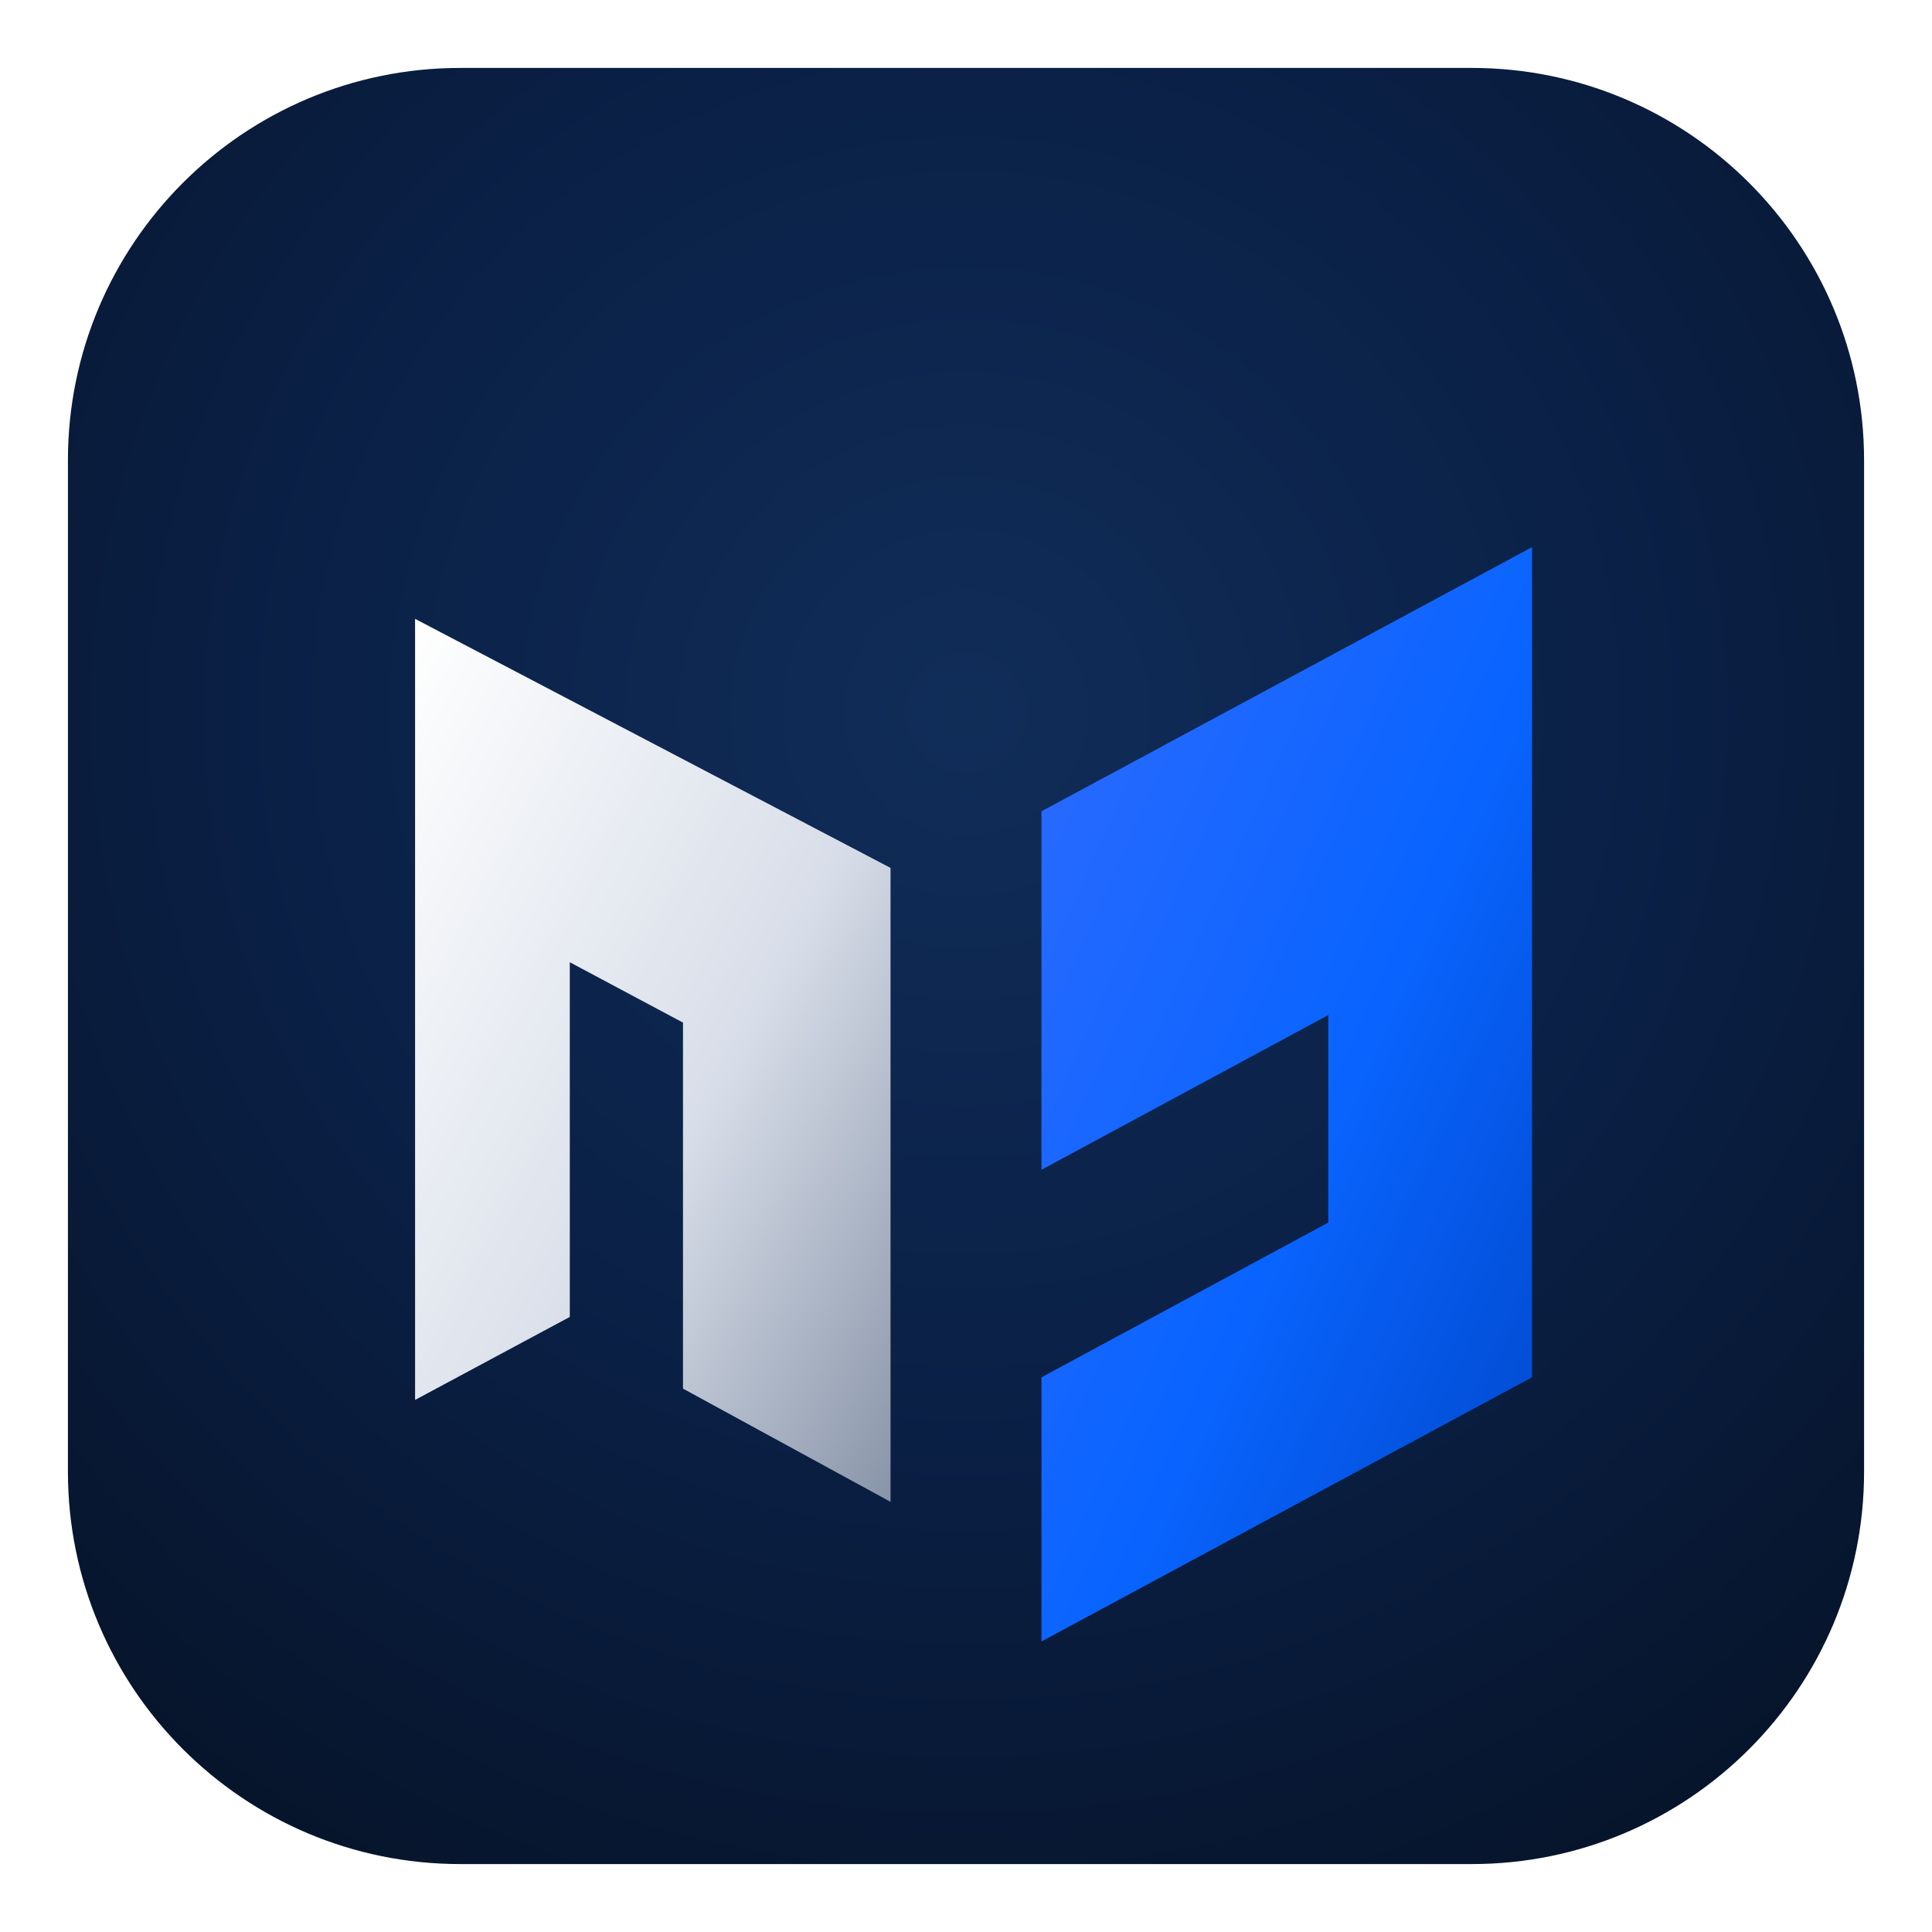
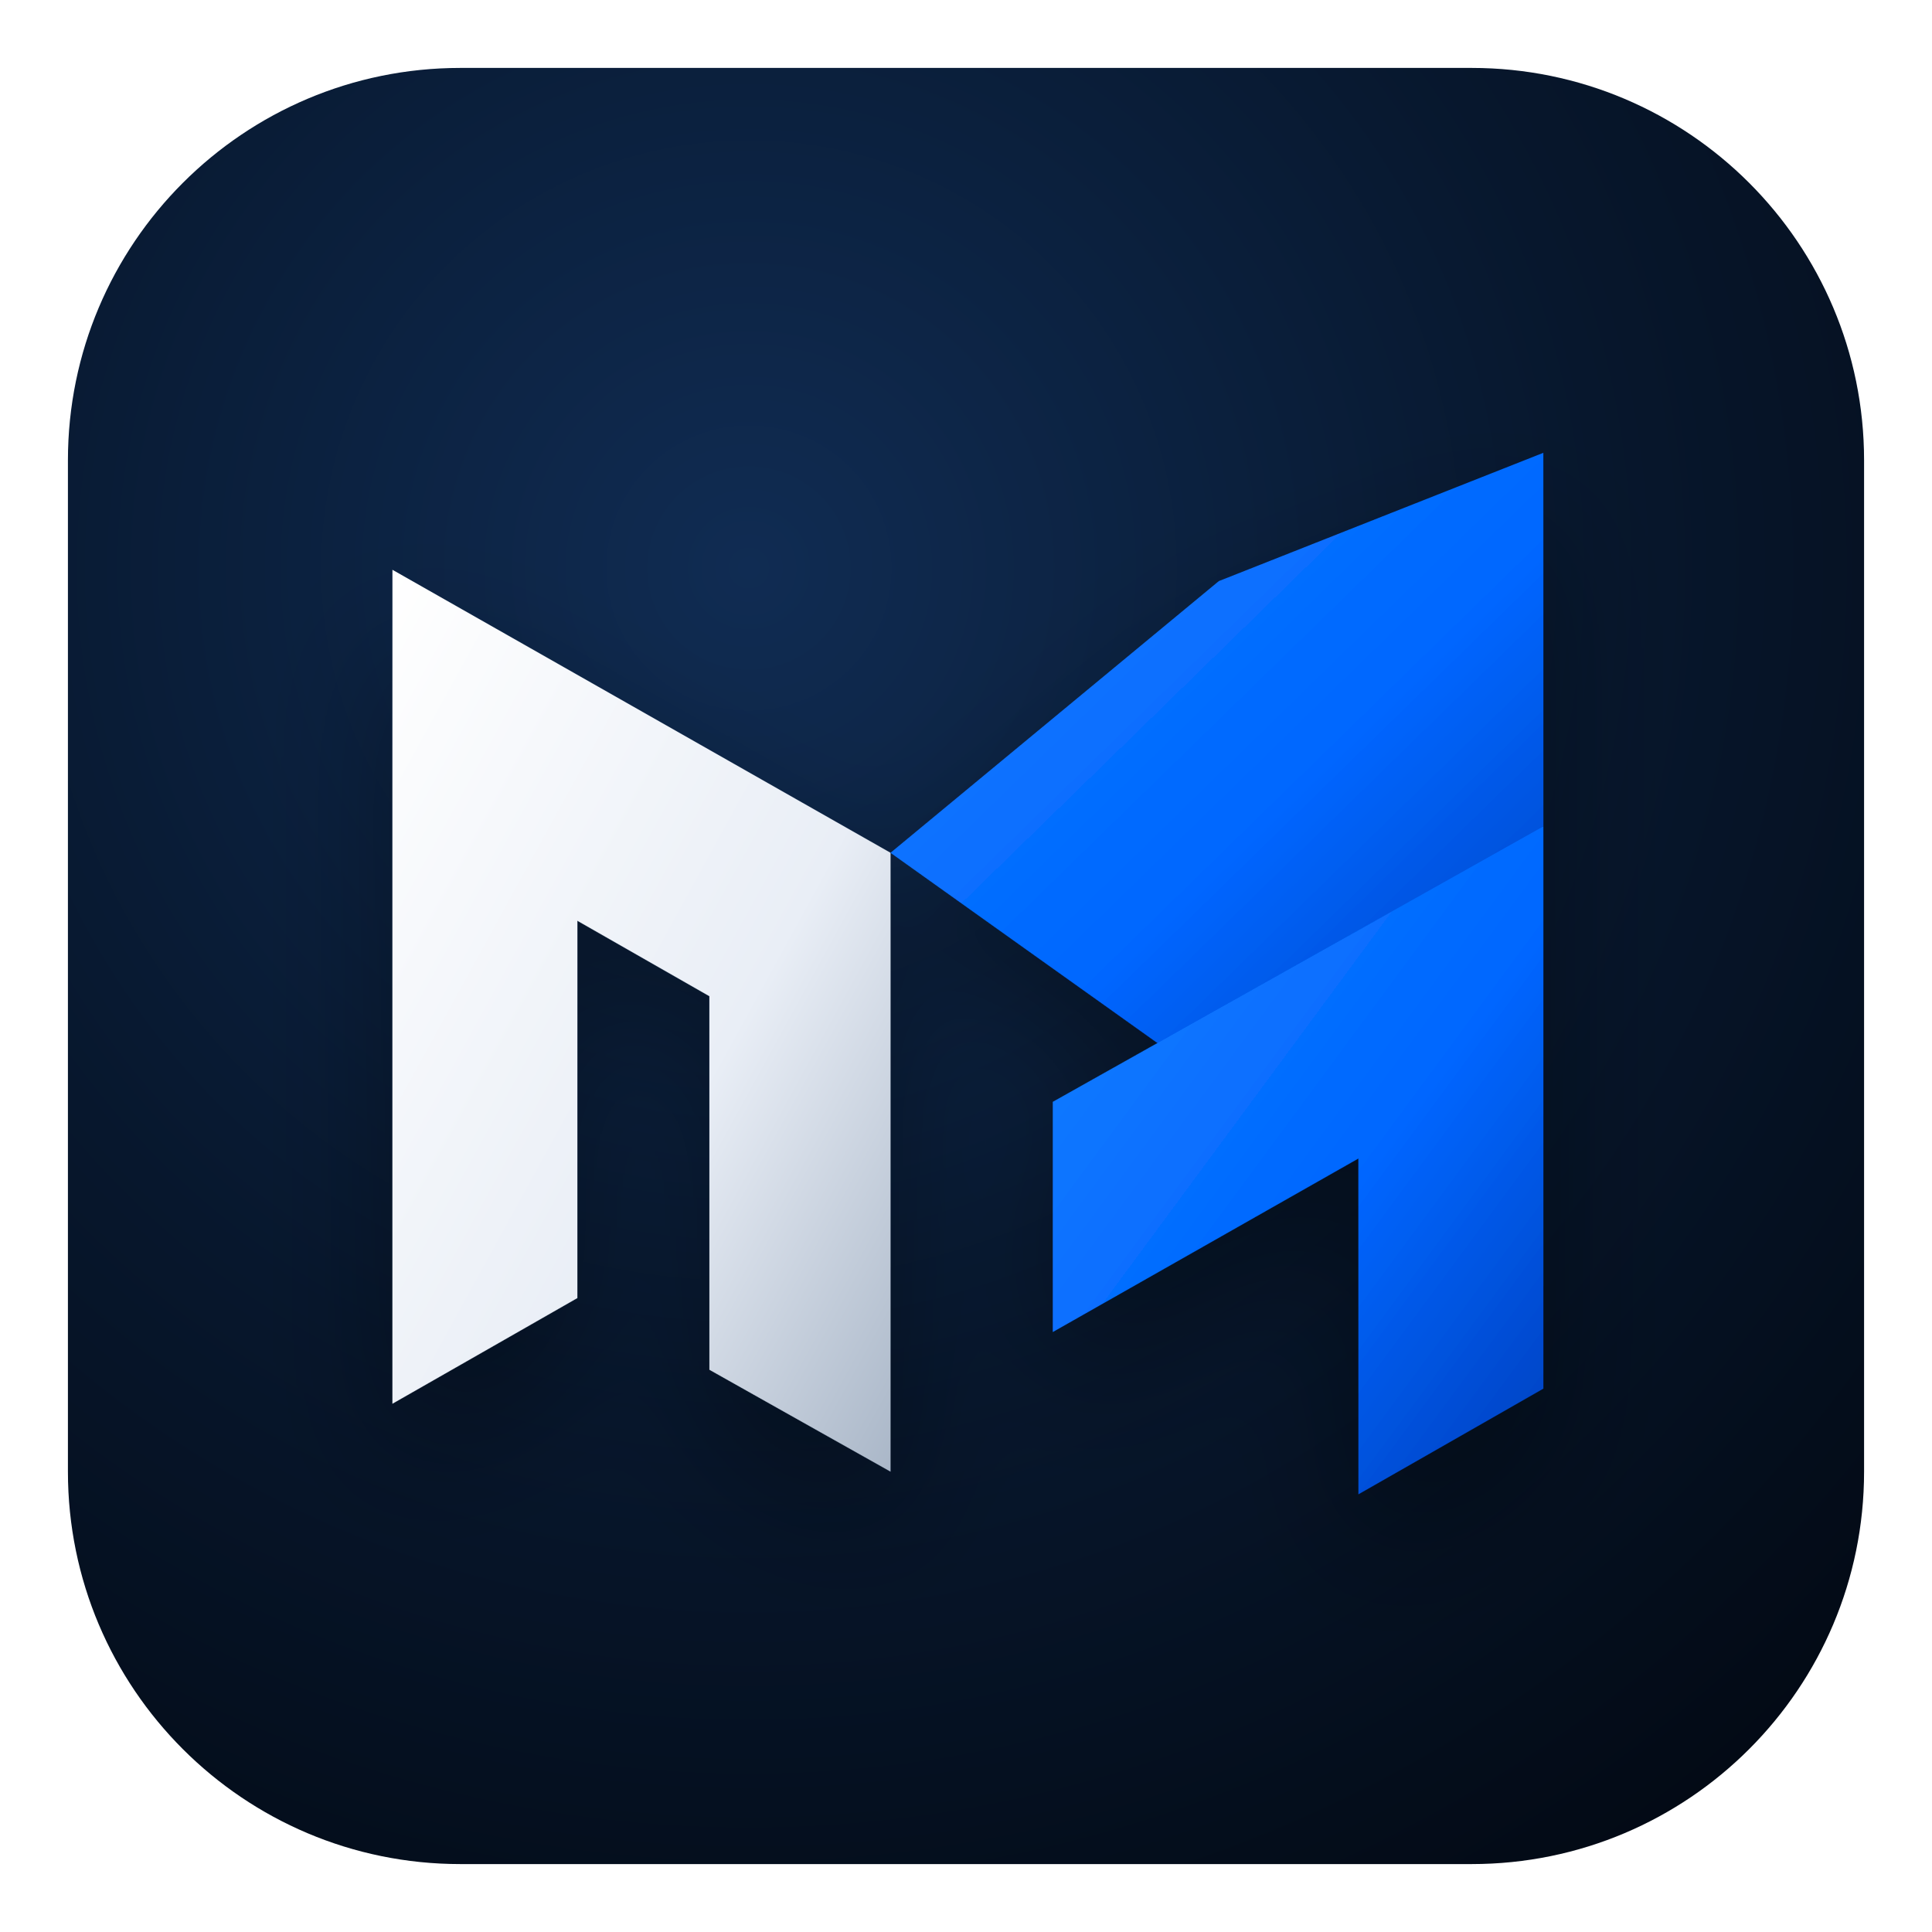
- <svg xmlns="http://www.w3.org/2000/svg" viewBox="0 0 512 512">
+ <svg xmlns="http://www.w3.org/2000/svg" viewBox="0 0 512 512" role="img" aria-label="M Commerce">
  <defs>
-     <linearGradient id="s" x1="0" y1="0" x2="1" y2="1">
+     <radialGradient id="bg" cx="38%" cy="28%" r="86%">
+       <stop offset="0" stop-color="#102c53" />
+       <stop offset=".55" stop-color="#07172d" />
+       <stop offset="1" stop-color="#030a15" />
+     </radialGradient>
+     <linearGradient id="w" x1="0" y1="0" x2="1" y2="1">
      <stop offset="0" stop-color="#fff" />
-       <stop offset=".58" stop-color="#d8dee9" />
-       <stop offset="1" stop-color="#8894a8" />
+       <stop offset=".6" stop-color="#e9eef6" />
+       <stop offset="1" stop-color="#aab7c8" />
    </linearGradient>
-     <linearGradient id="c" x1="0" y1="0" x2="1" y2="1">
-       <stop offset="0" stop-color="#2f6bff" />
-       <stop offset=".55" stop-color="#0964ff" />
-       <stop offset="1" stop-color="#0046c7" />
+     <linearGradient id="b" x1="0" y1="0" x2="1" y2="1">
+       <stop offset="0" stop-color="#1681ff" />
+       <stop offset=".58" stop-color="#0066ff" />
+       <stop offset="1" stop-color="#003fbd" />
    </linearGradient>
-     <radialGradient id="b" cx="50%" cy="36%" r="78%">
-       <stop offset="0" stop-color="#102d59" />
-       <stop offset=".52" stop-color="#0a1f44" />
-       <stop offset="1" stop-color="#061327" />
-     </radialGradient>
+     <filter id="s" x="-20%" y="-20%" width="140%" height="140%">
+       <feDropShadow dx="0" dy="18" stdDeviation="18" flood-color="#000" flood-opacity=".35" />
+     </filter>
  </defs>
-   <rect x="18" y="18" width="476" height="476" rx="104" fill="url(#b)" />
-   <path d="M110 164 236 230v168l-55-30V271l-30-16v94l-41 22z" fill="url(#s)" />
-   <path d="M276 215 406 145v220l-130 70v-70l76-41v-55l-76 41z" fill="url(#c)" />
+   <rect x="18" y="18" width="476" height="476" rx="104" fill="url(#bg)" />
+   <g filter="url(#s)">
+     <path d="M104 151 236 226v164l-48-27v-99l-35-20v100l-49 28z" fill="url(#w)" />
+     <path d="M236 226 323 154l86-34v99l-86 69z" fill="url(#b)" />
+     <path d="M279 292 409 219v149l-49 28v-89l-81 46z" fill="url(#b)" />
+   </g>
</svg>
